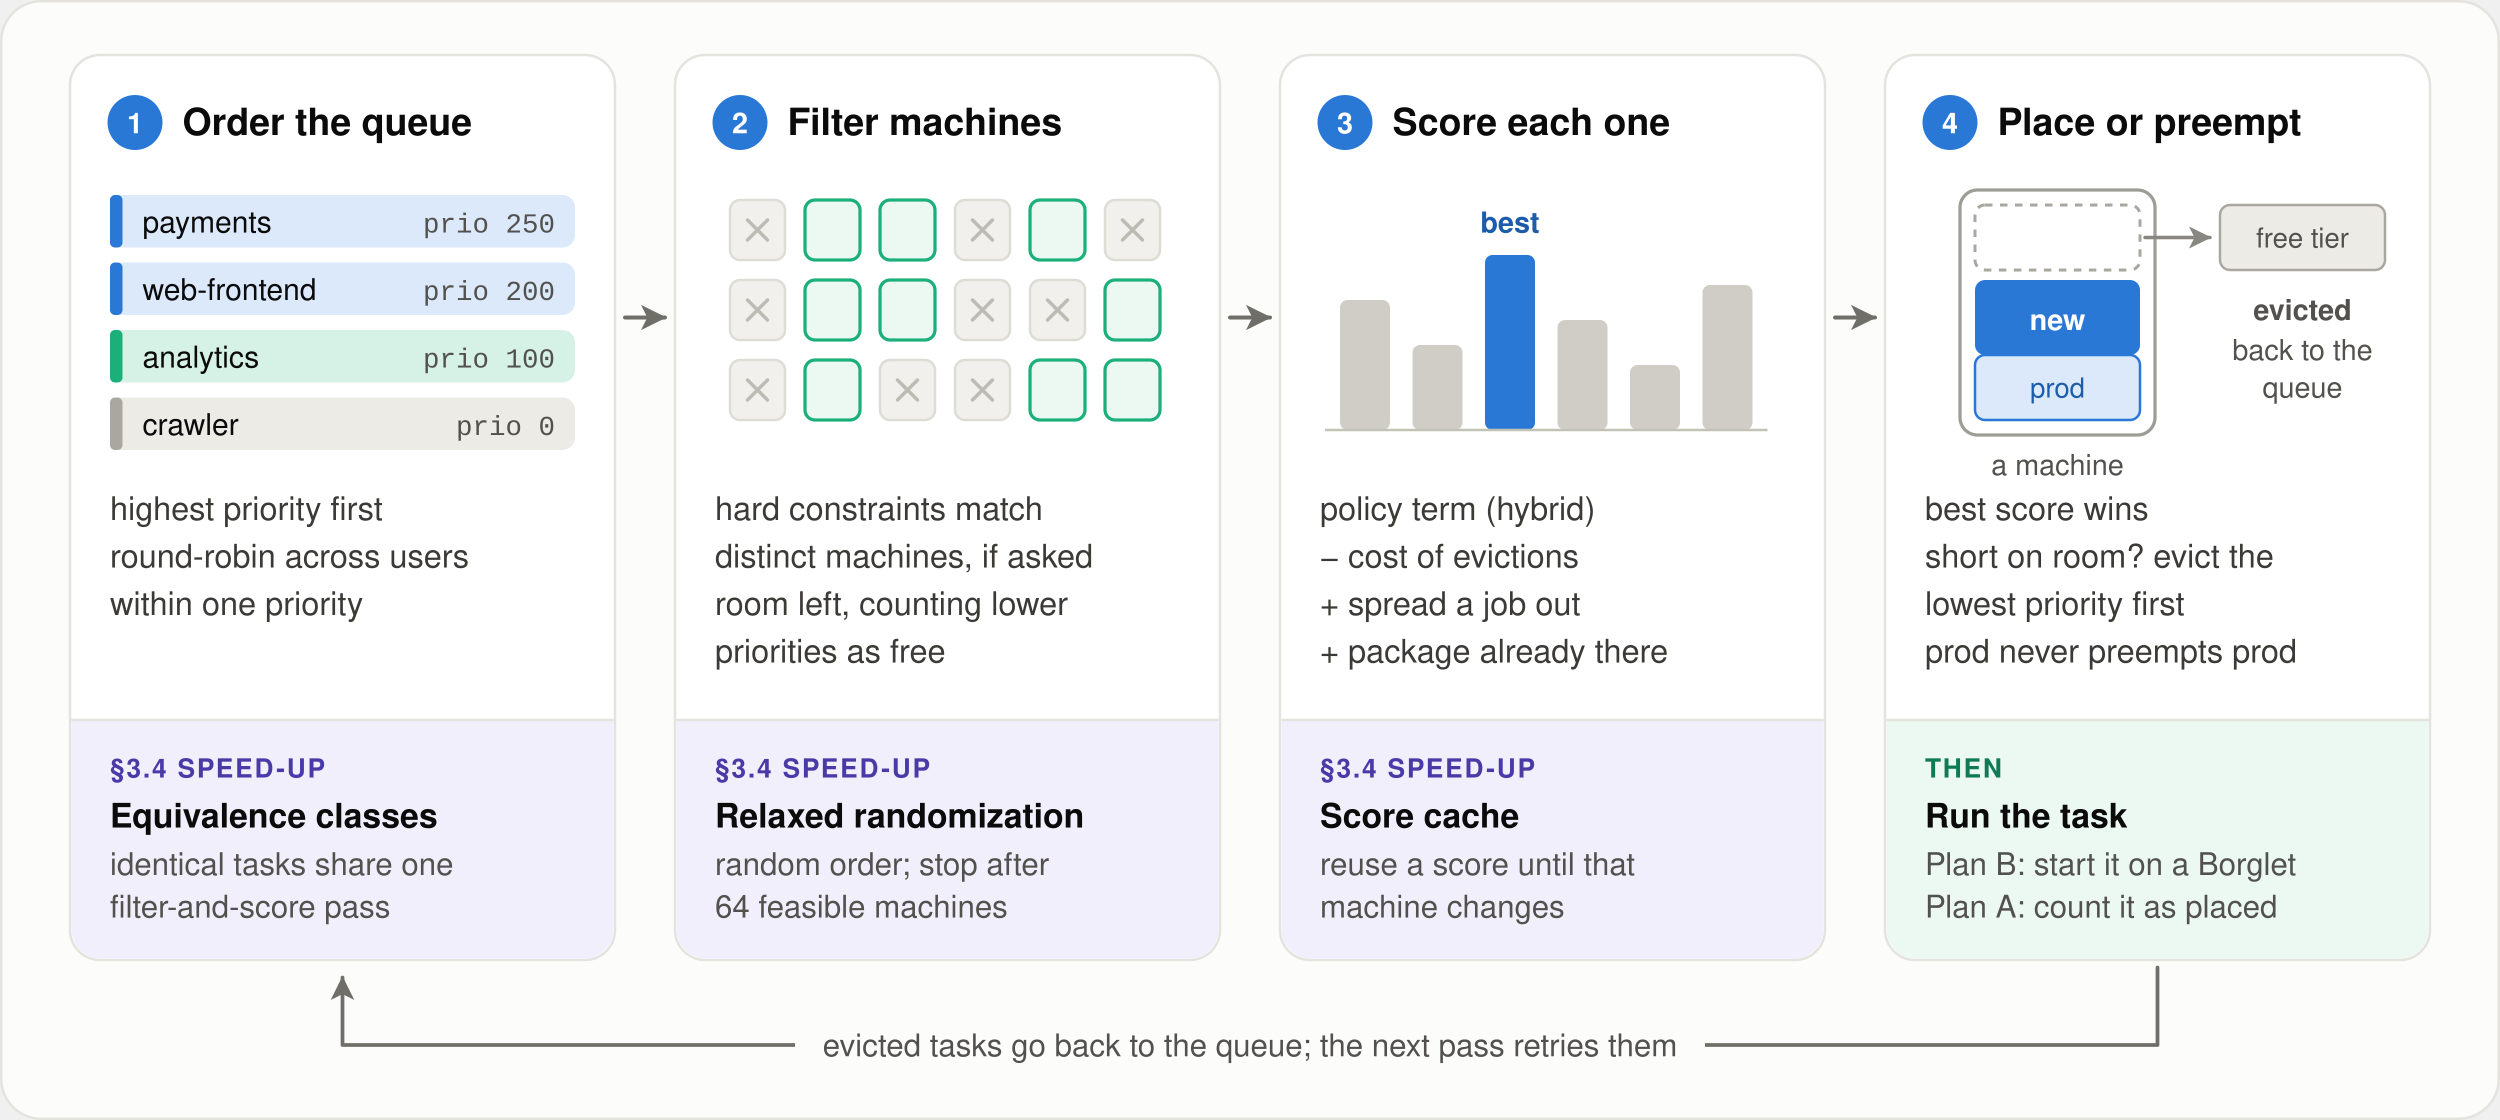
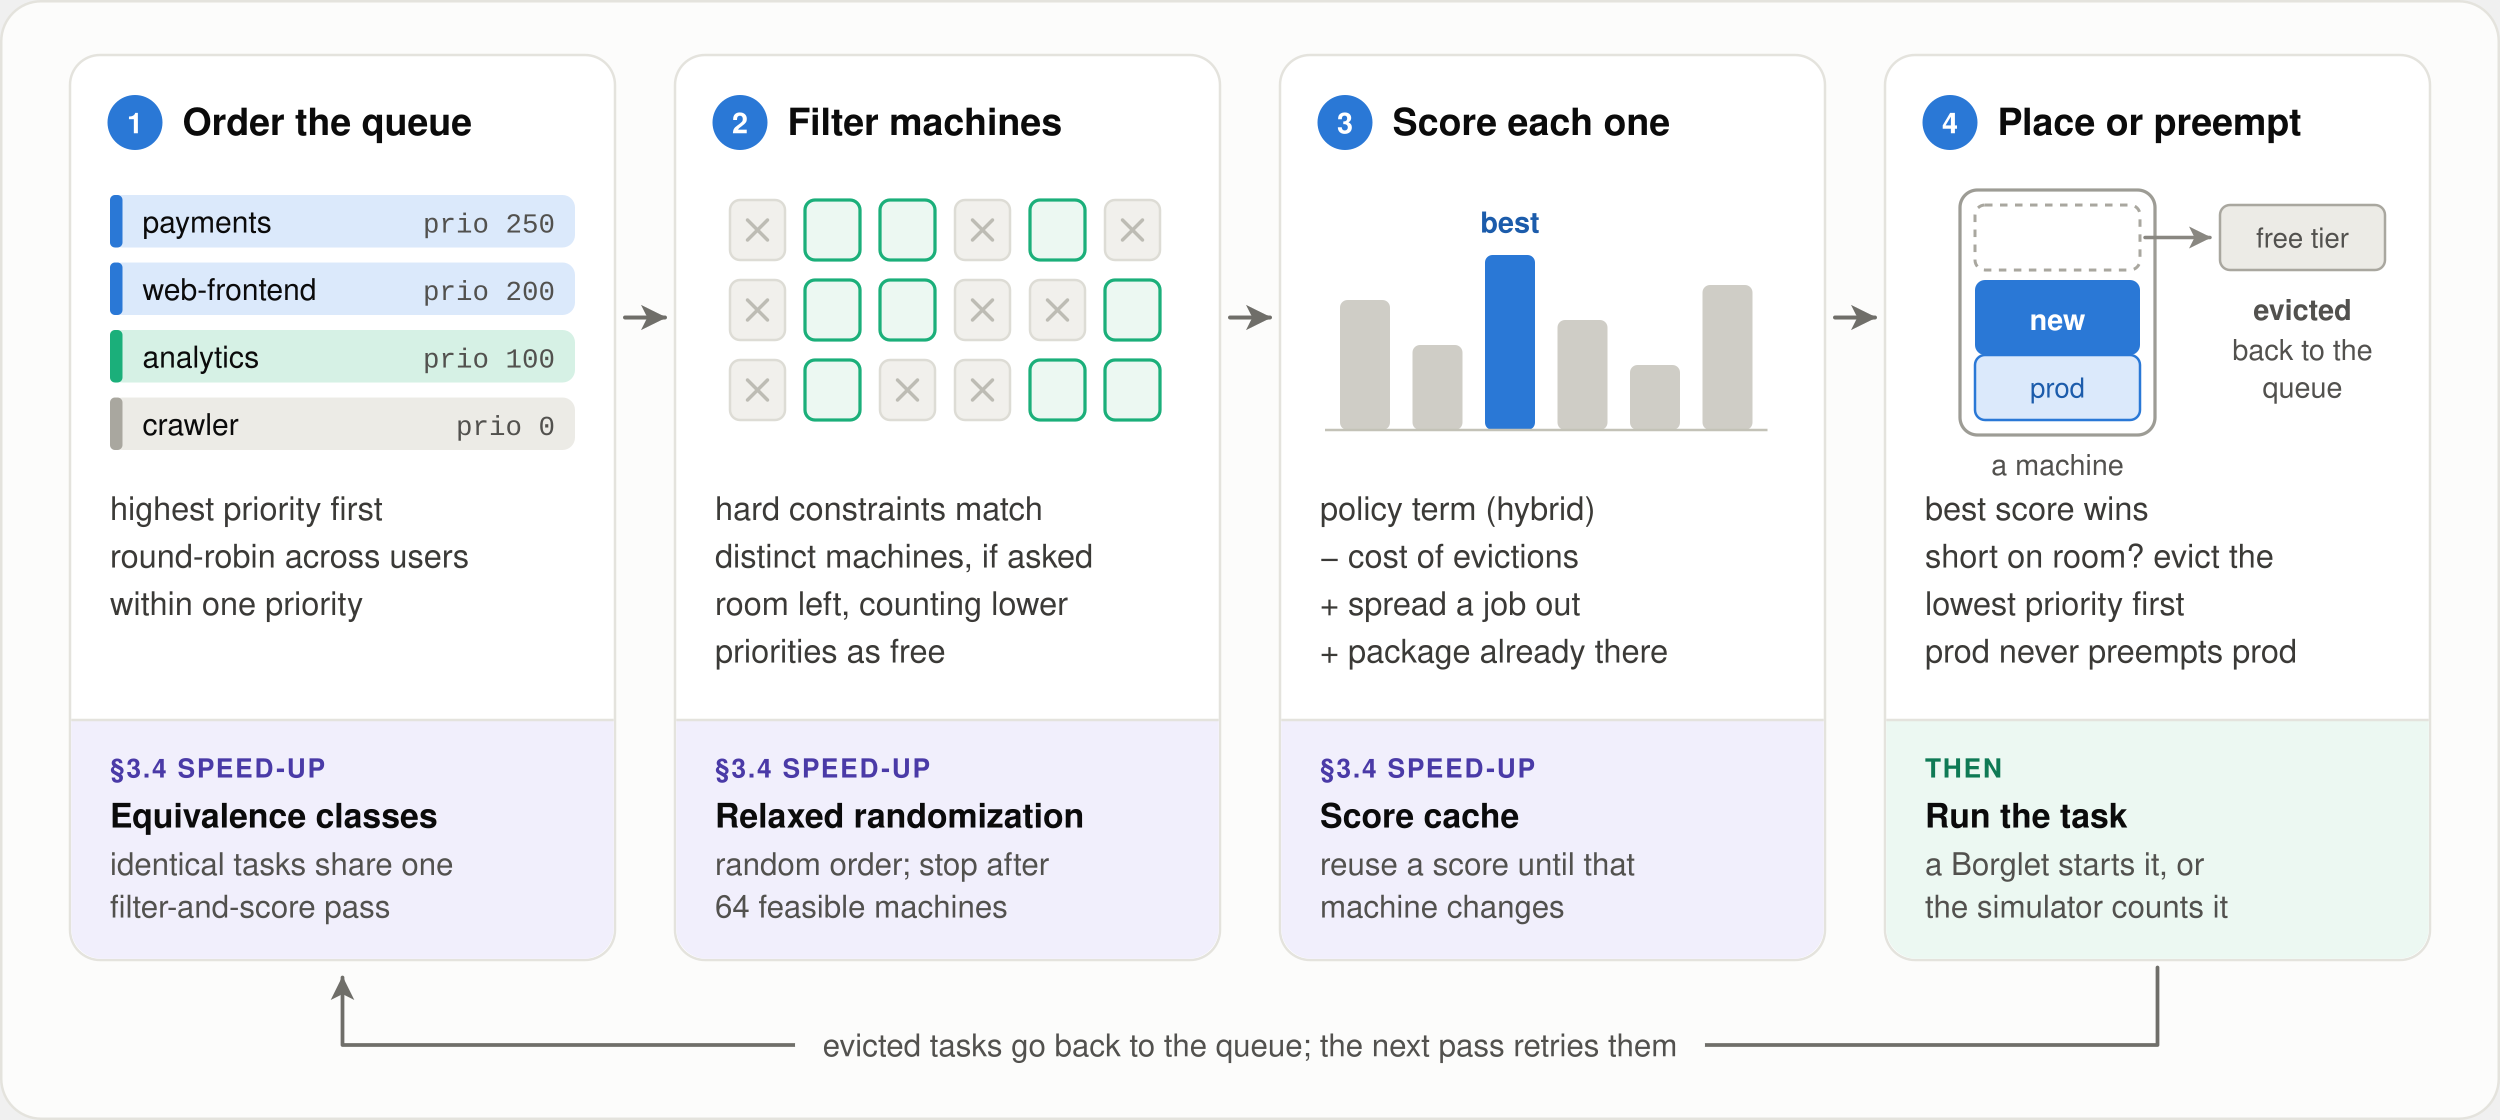
<svg xmlns="http://www.w3.org/2000/svg" width="1000" height="448" viewBox="0 0 1000 448" role="img" aria-labelledby="title desc">
  <style>
text { font-family: -apple-system, BlinkMacSystemFont, "Segoe UI", "Helvetica Neue", Helvetica, Arial, sans-serif; fill: #0b0b0b; }
.mono { font-family: ui-monospace, SFMono-Regular, Menlo, Consolas, "Liberation Mono", monospace; }
.h { font-size: 16px; font-weight: 700; }
.h2 { font-size: 14.5px; font-weight: 700; }
.t { font-size: 13.5px; fill: #3b3a37; }
.s { font-size: 12.5px; fill: #52514e; }
.xs { font-size: 11.5px; fill: #52514e; }
.k { font-size: 11.5px; font-weight: 700; letter-spacing: .07em; }
.lab { font-size: 12px; fill: #52514e; }
</style>
  <defs>
    <marker id="m6f6e69" viewBox="0 0 10 10" refX="8.5" refY="5" markerWidth="7.5" markerHeight="7.5" orient="auto-start-reverse">
      <path d="M0.5,0.8 L9,5 L0.5,9.2 L2.6,5 z" fill="#6f6e69" />
    </marker>
    <marker id="m898781" viewBox="0 0 10 10" refX="8.5" refY="5" markerWidth="7.5" markerHeight="7.5" orient="auto-start-reverse">
      <path d="M0.5,0.8 L9,5 L0.5,9.2 L2.6,5 z" fill="#898781" />
    </marker>
  </defs>
  <rect x="0.5" y="0.5" width="999.0" height="447.0" rx="16" fill="#fcfcfb" stroke="#e4e3dd" stroke-width="1" />
  <rect x="28" y="22" width="218" height="362" rx="12" fill="#ffffff" stroke="#e4e3dd" stroke-width="1" />
  <path d="M28.5,288 H245.5 V371.5 a12,12 0 0 1 -12,12 H40.5 a12,12 0 0 1 -12,-12 Z" fill="#f1effc" />
  <line x1="28.5" y1="288" x2="245.5" y2="288" stroke="#e4e3dd" />
  <text x="44" y="311" class="k" style="fill:#4a3aa7;font-size:10.5px">§3.4 SPEED-UP</text>
  <text x="44" y="331" class="h2" style="font-size:13.5px">Equivalence classes</text>
  <text x="44" y="350" class="s">identical tasks share one</text>
  <text x="44" y="367" class="s">filter-and-score pass</text>
  <circle cx="54" cy="49" r="11" fill="#2a78d6" />
  <text x="54" y="53.3" class="k" text-anchor="middle" style="fill:#ffffff;letter-spacing:0">1</text>
  <text x="73" y="54" class="h2" style="font-size:15px">Order the queue</text>
  <text x="44" y="208" class="t" style="font-size:13px">highest priority first</text>
  <text x="44" y="227" class="t" style="font-size:13px">round-robin across users</text>
  <text x="44" y="246" class="t" style="font-size:13px">within one priority</text>
  <path d="M250,127 L266,127" fill="none" stroke="#6f6e69" stroke-width="1.6" stroke-linecap="round" stroke-linejoin="round" marker-end="url(#m6f6e69)" />
  <rect x="270" y="22" width="218" height="362" rx="12" fill="#ffffff" stroke="#e4e3dd" stroke-width="1" />
  <path d="M270.5,288 H487.5 V371.5 a12,12 0 0 1 -12,12 H282.5 a12,12 0 0 1 -12,-12 Z" fill="#f1effc" />
  <line x1="270.5" y1="288" x2="487.5" y2="288" stroke="#e4e3dd" />
  <text x="286" y="311" class="k" style="fill:#4a3aa7;font-size:10.5px">§3.4 SPEED-UP</text>
  <text x="286" y="331" class="h2" style="font-size:13.5px">Relaxed randomization</text>
  <text x="286" y="350" class="s">random order; stop after</text>
  <text x="286" y="367" class="s">64 feasible machines</text>
  <circle cx="296" cy="49" r="11" fill="#2a78d6" />
  <text x="296" y="53.3" class="k" text-anchor="middle" style="fill:#ffffff;letter-spacing:0">2</text>
  <text x="315" y="54" class="h2" style="font-size:15px">Filter machines</text>
  <text x="286" y="208" class="t" style="font-size:13px">hard constraints match</text>
  <text x="286" y="227" class="t" style="font-size:13px">distinct machines, if asked</text>
  <text x="286" y="246" class="t" style="font-size:13px">room left, counting lower</text>
  <text x="286" y="265" class="t" style="font-size:13px">priorities as free</text>
  <path d="M492,127 L508,127" fill="none" stroke="#6f6e69" stroke-width="1.6" stroke-linecap="round" stroke-linejoin="round" marker-end="url(#m6f6e69)" />
  <rect x="512" y="22" width="218" height="362" rx="12" fill="#ffffff" stroke="#e4e3dd" stroke-width="1" />
  <path d="M512.5,288 H729.5 V371.5 a12,12 0 0 1 -12,12 H524.5 a12,12 0 0 1 -12,-12 Z" fill="#f1effc" />
  <line x1="512.5" y1="288" x2="729.5" y2="288" stroke="#e4e3dd" />
  <text x="528" y="311" class="k" style="fill:#4a3aa7;font-size:10.5px">§3.4 SPEED-UP</text>
  <text x="528" y="331" class="h2" style="font-size:13.5px">Score cache</text>
  <text x="528" y="350" class="s">reuse a score until that</text>
  <text x="528" y="367" class="s">machine changes</text>
  <circle cx="538" cy="49" r="11" fill="#2a78d6" />
  <text x="538" y="53.3" class="k" text-anchor="middle" style="fill:#ffffff;letter-spacing:0">3</text>
  <text x="557" y="54" class="h2" style="font-size:15px">Score each one</text>
  <text x="528" y="208" class="t" style="font-size:13px">policy term (hybrid)</text>
  <text x="528" y="227" class="t" style="font-size:13px">− cost of evictions</text>
  <text x="528" y="246" class="t" style="font-size:13px">+ spread a job out</text>
  <text x="528" y="265" class="t" style="font-size:13px">+ package already there</text>
  <path d="M734,127 L750,127" fill="none" stroke="#6f6e69" stroke-width="1.6" stroke-linecap="round" stroke-linejoin="round" marker-end="url(#m6f6e69)" />
  <rect x="754" y="22" width="218" height="362" rx="12" fill="#ffffff" stroke="#e4e3dd" stroke-width="1" />
  <path d="M754.5,288 H971.5 V371.5 a12,12 0 0 1 -12,12 H766.5 a12,12 0 0 1 -12,-12 Z" fill="#ecf8f2" />
  <line x1="754.5" y1="288" x2="971.5" y2="288" stroke="#e4e3dd" />
  <text x="770" y="311" class="k" style="fill:#0f7a55;font-size:10.5px">THEN</text>
  <text x="770" y="331" class="h2" style="font-size:13.5px">Run the task</text>
-   <text x="770" y="350" class="s">Plan B: start it on a Borglet</text>
-   <text x="770" y="367" class="s">Plan A: count it as placed</text>
+   <text x="770" y="350" class="s">a Borglet starts it, or</text>
+   <text x="770" y="367" class="s">the simulator counts it</text>
  <circle cx="780" cy="49" r="11" fill="#2a78d6" />
  <text x="780" y="53.3" class="k" text-anchor="middle" style="fill:#ffffff;letter-spacing:0">4</text>
  <text x="799" y="54" class="h2" style="font-size:15px">Place or preempt</text>
  <text x="770" y="208" class="t" style="font-size:13px">best score wins</text>
  <text x="770" y="227" class="t" style="font-size:13px">short on room? evict the</text>
  <text x="770" y="246" class="t" style="font-size:13px">lowest priority first</text>
  <text x="770" y="265" class="t" style="font-size:13px">prod never preempts prod</text>
  <rect x="44" y="78" width="186" height="21" rx="5" fill="#dbe9fb" />
  <rect x="44" y="78" width="5" height="21" rx="2" fill="#2a78d6" />
  <text x="57" y="93" class="xs" style="font-size:12px;fill:#0b0b0b">payments</text>
  <text x="222" y="93" class="xs mono" text-anchor="end" style="font-size:11px">prio 250</text>
  <rect x="44" y="105" width="186" height="21" rx="5" fill="#dbe9fb" />
  <rect x="44" y="105" width="5" height="21" rx="2" fill="#2a78d6" />
  <text x="57" y="120" class="xs" style="font-size:12px;fill:#0b0b0b">web-frontend</text>
  <text x="222" y="120" class="xs mono" text-anchor="end" style="font-size:11px">prio 200</text>
  <rect x="44" y="132" width="186" height="21" rx="5" fill="#d6f1e5" />
  <rect x="44" y="132" width="5" height="21" rx="2" fill="#1baf7a" />
  <text x="57" y="147" class="xs" style="font-size:12px;fill:#0b0b0b">analytics</text>
  <text x="222" y="147" class="xs mono" text-anchor="end" style="font-size:11px">prio 100</text>
  <rect x="44" y="159" width="186" height="21" rx="5" fill="#ecebe6" />
  <rect x="44" y="159" width="5" height="21" rx="2" fill="#a9a79f" />
  <text x="57" y="174" class="xs" style="font-size:12px;fill:#0b0b0b">crawler</text>
  <text x="222" y="174" class="xs mono" text-anchor="end" style="font-size:11px">prio 0</text>
  <rect x="292" y="80" width="22" height="24" rx="4" fill="#f1f0ec" stroke="#dddcd5" stroke-width="1" />
  <path d="M299,88 l8,8 M307,88 l-8,8" stroke="#bdbcb4" stroke-width="1.4" stroke-linecap="round" />
  <rect x="322" y="80" width="22" height="24" rx="4" fill="#ecf8f2" stroke="#1baf7a" stroke-width="1.3" />
  <rect x="352" y="80" width="22" height="24" rx="4" fill="#ecf8f2" stroke="#1baf7a" stroke-width="1.3" />
  <rect x="382" y="80" width="22" height="24" rx="4" fill="#f1f0ec" stroke="#dddcd5" stroke-width="1" />
  <path d="M389,88 l8,8 M397,88 l-8,8" stroke="#bdbcb4" stroke-width="1.4" stroke-linecap="round" />
  <rect x="412" y="80" width="22" height="24" rx="4" fill="#ecf8f2" stroke="#1baf7a" stroke-width="1.3" />
  <rect x="442" y="80" width="22" height="24" rx="4" fill="#f1f0ec" stroke="#dddcd5" stroke-width="1" />
  <path d="M449,88 l8,8 M457,88 l-8,8" stroke="#bdbcb4" stroke-width="1.4" stroke-linecap="round" />
  <rect x="292" y="112" width="22" height="24" rx="4" fill="#f1f0ec" stroke="#dddcd5" stroke-width="1" />
  <path d="M299,120 l8,8 M307,120 l-8,8" stroke="#bdbcb4" stroke-width="1.4" stroke-linecap="round" />
  <rect x="322" y="112" width="22" height="24" rx="4" fill="#ecf8f2" stroke="#1baf7a" stroke-width="1.3" />
  <rect x="352" y="112" width="22" height="24" rx="4" fill="#ecf8f2" stroke="#1baf7a" stroke-width="1.3" />
  <rect x="382" y="112" width="22" height="24" rx="4" fill="#f1f0ec" stroke="#dddcd5" stroke-width="1" />
  <path d="M389,120 l8,8 M397,120 l-8,8" stroke="#bdbcb4" stroke-width="1.4" stroke-linecap="round" />
  <rect x="412" y="112" width="22" height="24" rx="4" fill="#f1f0ec" stroke="#dddcd5" stroke-width="1" />
  <path d="M419,120 l8,8 M427,120 l-8,8" stroke="#bdbcb4" stroke-width="1.4" stroke-linecap="round" />
  <rect x="442" y="112" width="22" height="24" rx="4" fill="#ecf8f2" stroke="#1baf7a" stroke-width="1.3" />
  <rect x="292" y="144" width="22" height="24" rx="4" fill="#f1f0ec" stroke="#dddcd5" stroke-width="1" />
  <path d="M299,152 l8,8 M307,152 l-8,8" stroke="#bdbcb4" stroke-width="1.4" stroke-linecap="round" />
  <rect x="322" y="144" width="22" height="24" rx="4" fill="#ecf8f2" stroke="#1baf7a" stroke-width="1.3" />
  <rect x="352" y="144" width="22" height="24" rx="4" fill="#f1f0ec" stroke="#dddcd5" stroke-width="1" />
  <path d="M359,152 l8,8 M367,152 l-8,8" stroke="#bdbcb4" stroke-width="1.4" stroke-linecap="round" />
  <rect x="382" y="144" width="22" height="24" rx="4" fill="#f1f0ec" stroke="#dddcd5" stroke-width="1" />
  <path d="M389,152 l8,8 M397,152 l-8,8" stroke="#bdbcb4" stroke-width="1.4" stroke-linecap="round" />
  <rect x="412" y="144" width="22" height="24" rx="4" fill="#ecf8f2" stroke="#1baf7a" stroke-width="1.3" />
  <rect x="442" y="144" width="22" height="24" rx="4" fill="#ecf8f2" stroke="#1baf7a" stroke-width="1.3" />
  <rect x="536" y="120" width="20" height="52" rx="3" fill="#cfcdc6" />
  <rect x="565" y="138" width="20" height="34" rx="3" fill="#cfcdc6" />
  <rect x="594" y="102" width="20" height="70" rx="3" fill="#2a78d6" />
  <rect x="623" y="128" width="20" height="44" rx="3" fill="#cfcdc6" />
  <rect x="652" y="146" width="20" height="26" rx="3" fill="#cfcdc6" />
  <rect x="681" y="114" width="20" height="58" rx="3" fill="#cfcdc6" />
  <line x1="530" y1="172" x2="707" y2="172" stroke="#c3c2b7" stroke-width="1" />
  <text x="604" y="93" class="xs" text-anchor="middle" style="font-weight:700;fill:#1c5cab">best</text>
  <rect x="784" y="76" width="78" height="98" rx="7" fill="#ffffff" stroke="#9d9c95" stroke-width="1.3" />
  <text x="823" y="190" class="xs" text-anchor="middle">a machine</text>
  <rect x="790" y="142" width="66" height="26" rx="4" fill="#dbe9fb" stroke="#2a78d6" stroke-width="1" />
  <text x="823" y="159" class="xs" text-anchor="middle" style="font-size:11px;fill:#1c5cab">prod</text>
  <rect x="790" y="112" width="66" height="30" rx="4" fill="#2a78d6" />
  <text x="823" y="132" class="xs" text-anchor="middle" style="font-size:11.5px;fill:#ffffff;font-weight:700">new</text>
  <rect x="790" y="82" width="66" height="26" rx="4" fill="none" stroke="#a9a79f" stroke-width="1.2" stroke-dasharray="3 3" />
  <rect x="888" y="82" width="66" height="26" rx="4" fill="#ecebe6" stroke="#a9a79f" stroke-width="1" />
  <text x="921" y="99" class="xs" text-anchor="middle" style="font-size:11px">free tier</text>
  <path d="M858,95 L884,95" fill="none" stroke="#898781" stroke-width="1.4" stroke-linecap="round" stroke-linejoin="round" marker-end="url(#m898781)" />
  <text x="921" y="128" class="xs" text-anchor="middle" style="font-weight:700">evicted</text>
  <text x="921" y="144" class="xs" text-anchor="middle">back to the</text>
  <text x="921" y="159" class="xs" text-anchor="middle">queue</text>
  <path d="M863.0,387 V418 H137.0 V391" fill="none" stroke="#6f6e69" stroke-width="1.5" stroke-linecap="round" stroke-linejoin="round" marker-end="url(#m6f6e69)" />
  <rect x="318" y="405" width="364" height="26" rx="13" fill="#fcfcfb" />
  <text x="500" y="422.5" class="s" text-anchor="middle">evicted tasks go back to the queue; the next pass retries them</text>
</svg>
